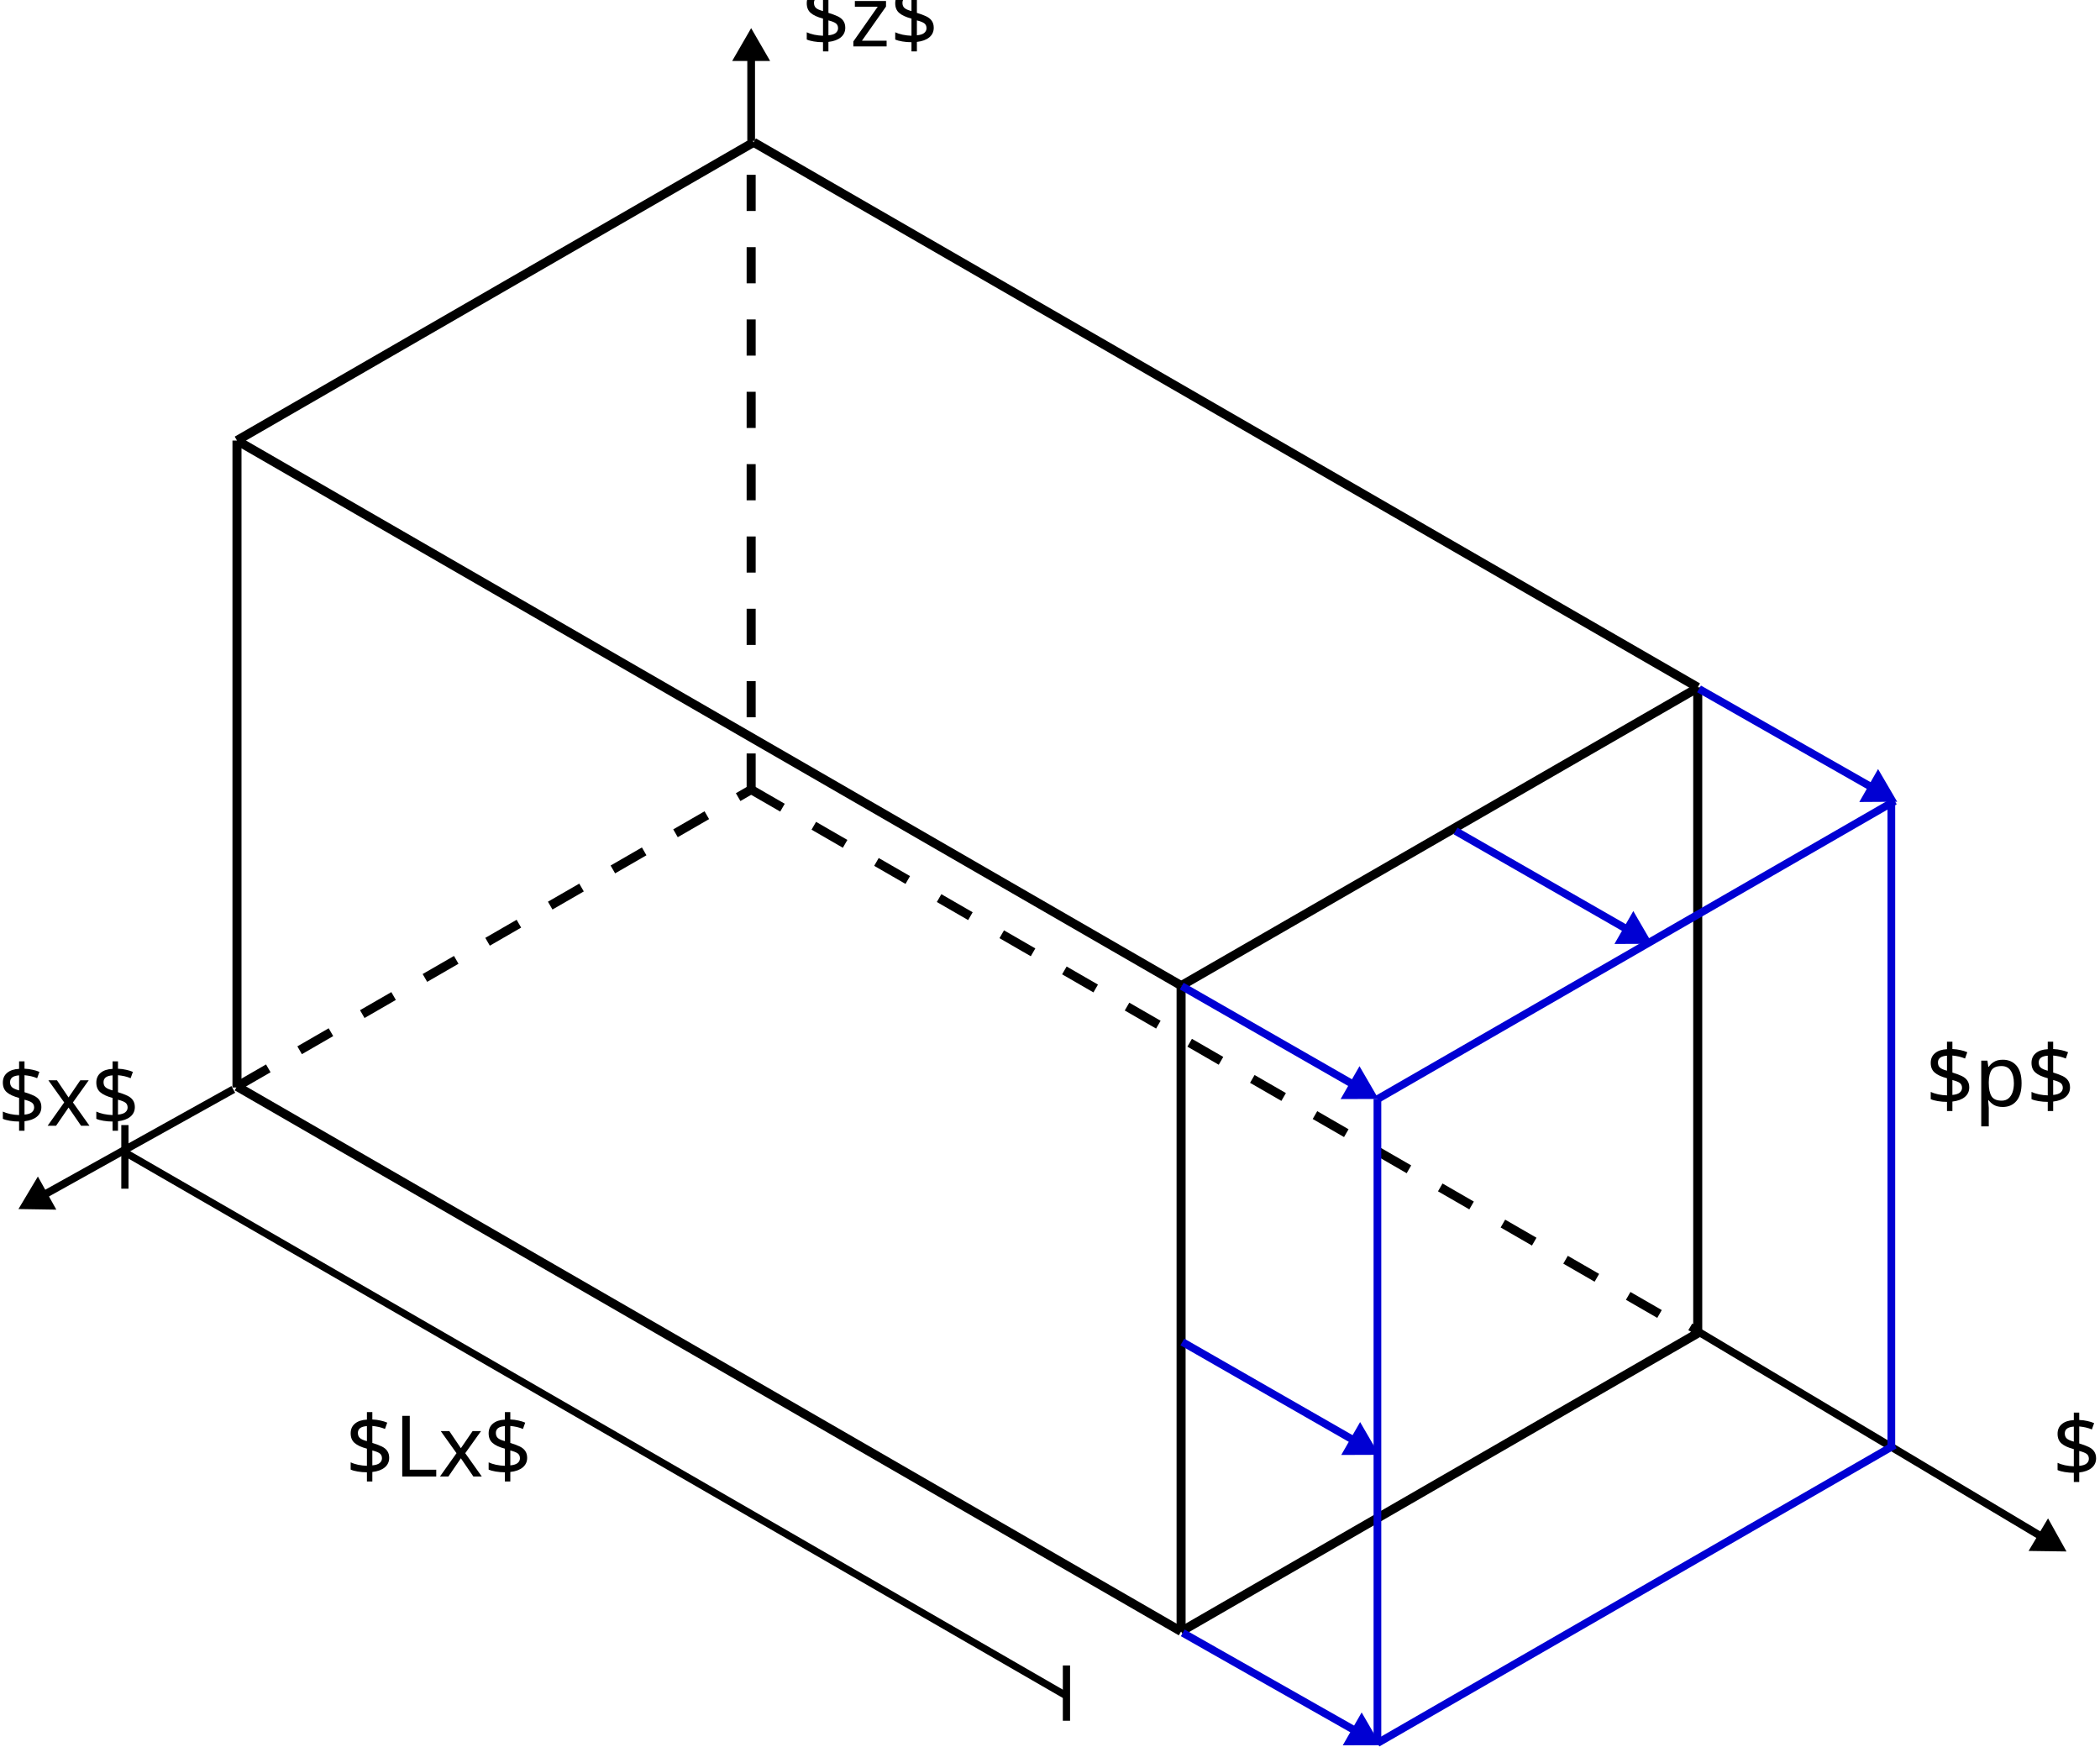
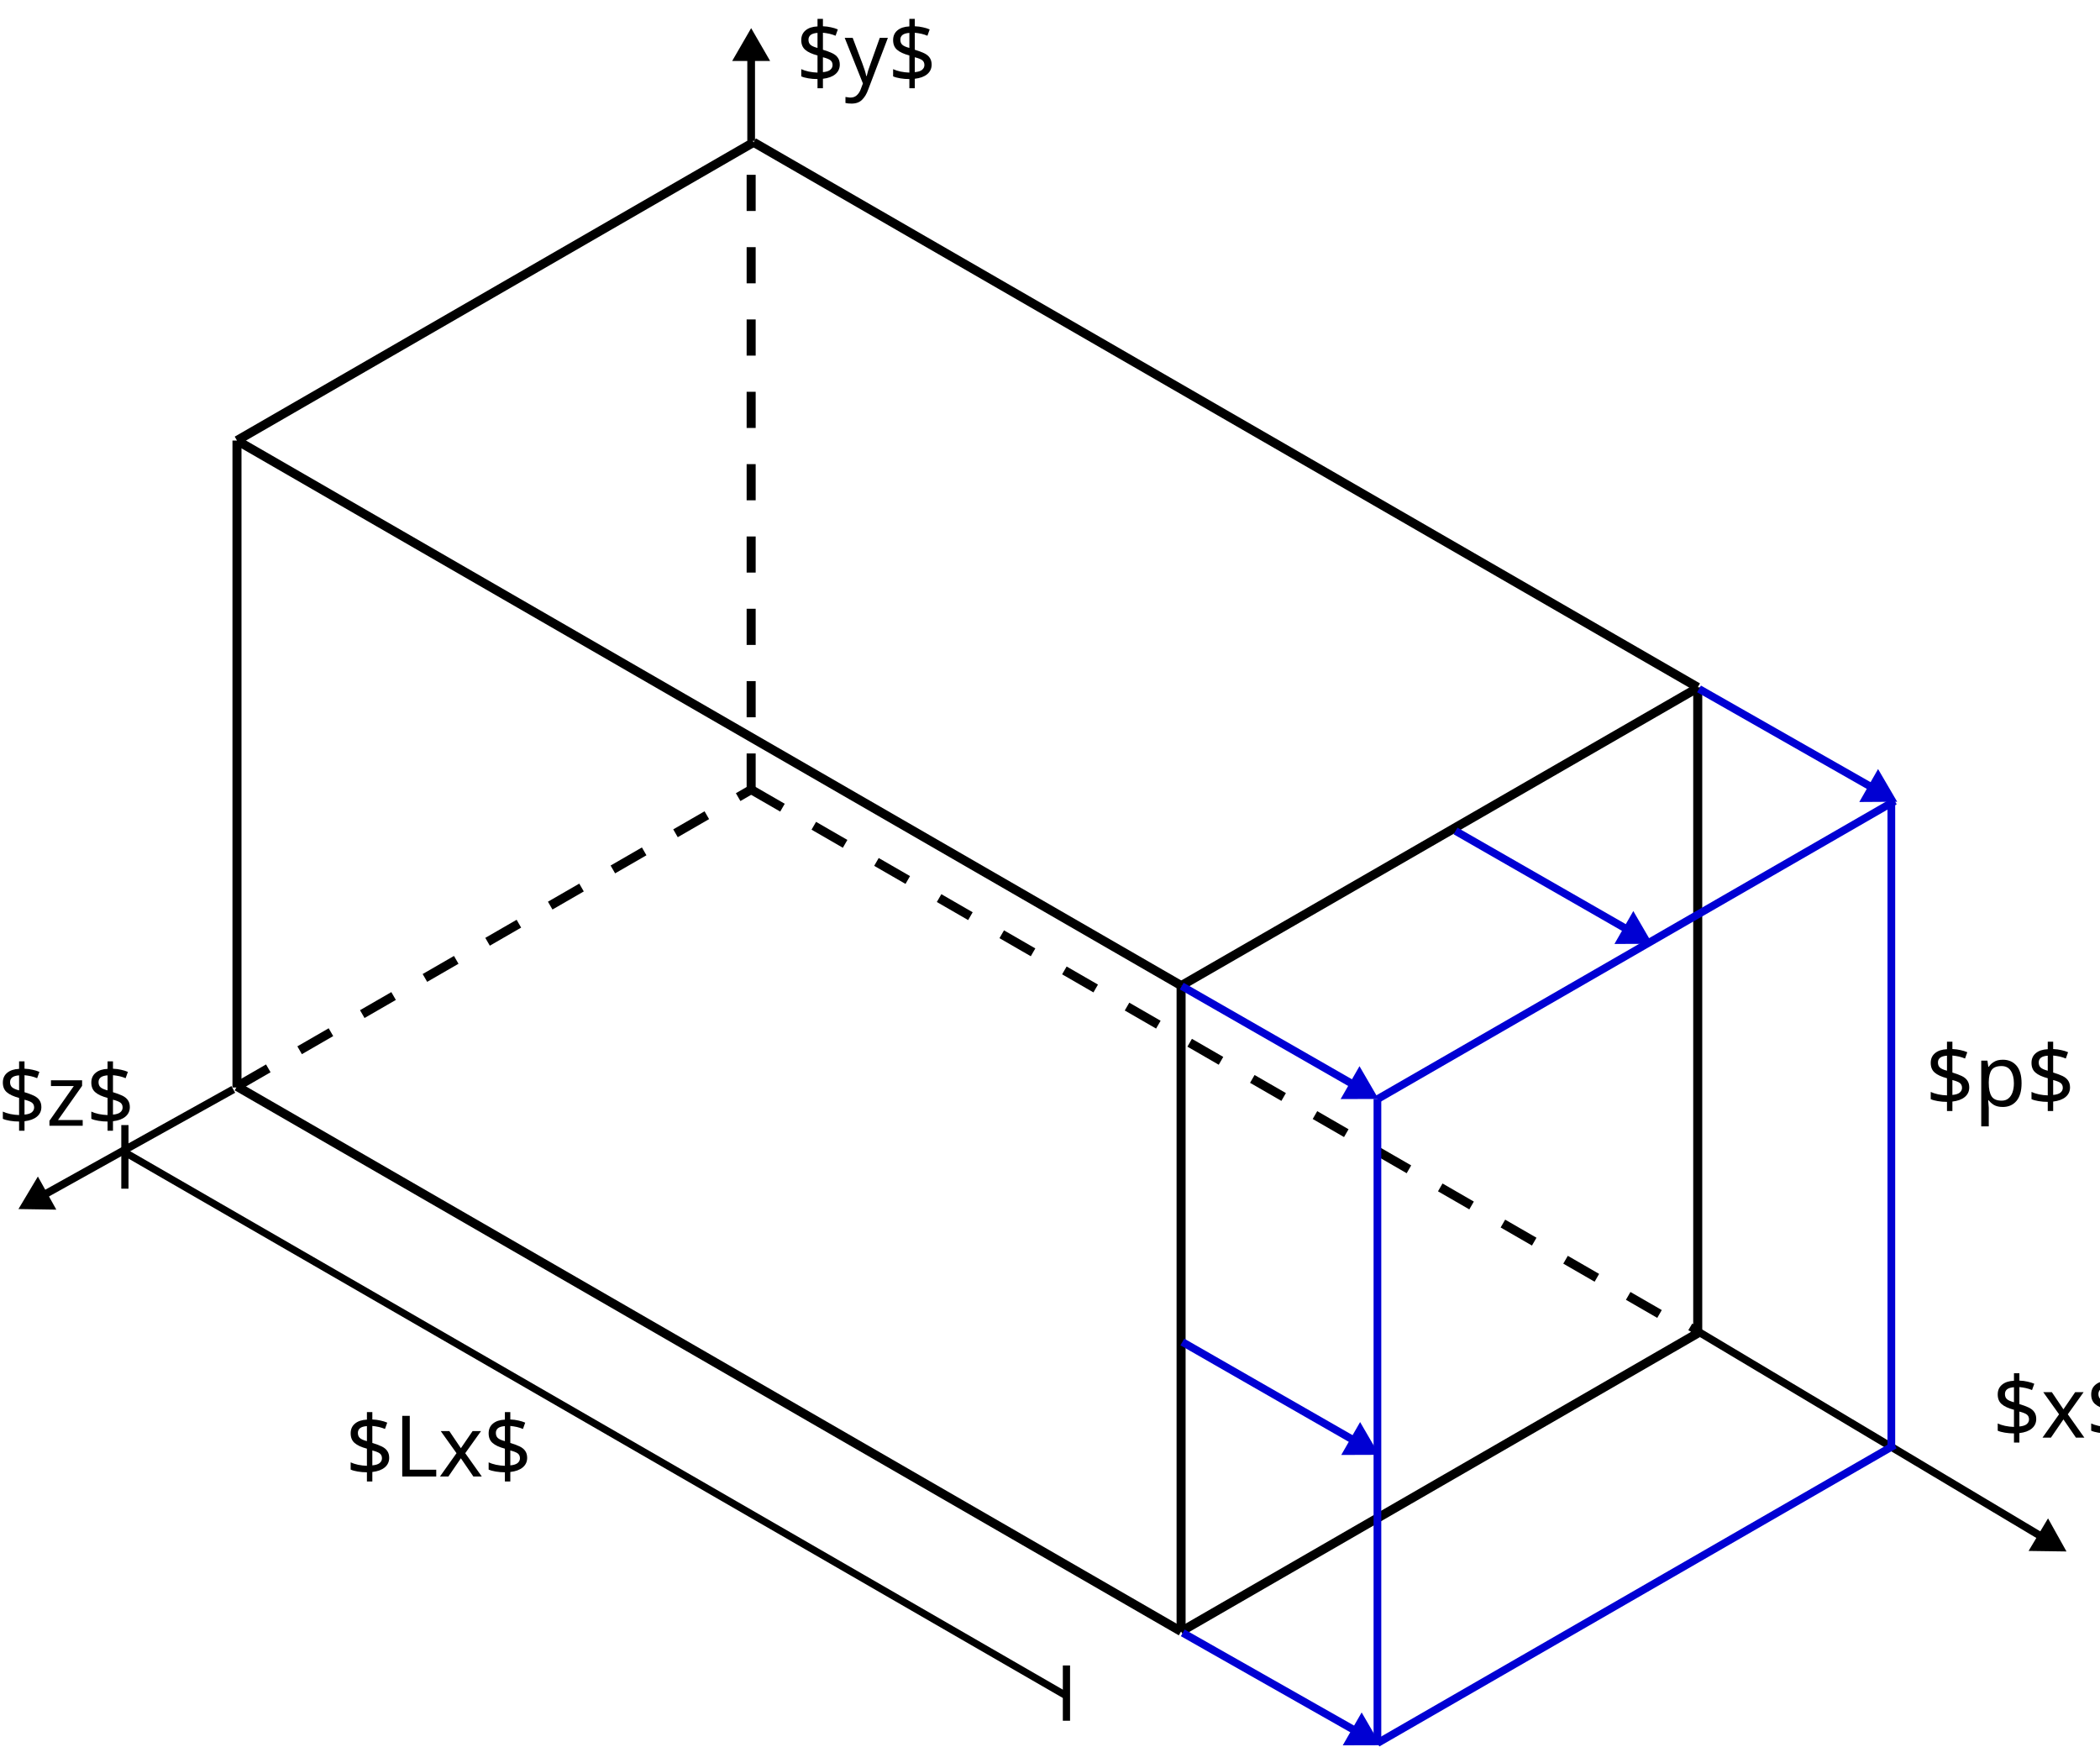
<svg xmlns="http://www.w3.org/2000/svg" width="61.547mm" height="51.191mm" viewBox="0 0 218.08 181.386" id="svg2" version="1.1">
  <defs id="defs4">
    <marker orient="auto" refY="0" refX="0" id="DiamondS" style="overflow:visible">
      <path id="path3556" d="M 0,-7.071 -7.071,0 0,7.071 7.071,0 Z" style="fill:#000000;fill-opacity:1;fill-rule:evenodd;stroke:#000000;stroke-width:1pt;stroke-opacity:1" transform="scale(0.2)" />
    </marker>
    <marker style="overflow:visible" id="marker2859" refX="0" refY="0" orient="auto">
      <path transform="scale(0.4)" style="fill:#0000d3;fill-opacity:1;fill-rule:evenodd;stroke:#0000d3;stroke-width:1pt;stroke-opacity:1" d="M 5.77,0 -2.88,5 V -5 Z" id="path2857" />
    </marker>
    <marker style="overflow:visible" id="marker2829" refX="0" refY="0" orient="auto">
      <path transform="scale(0.4)" style="fill:#0000d3;fill-opacity:1;fill-rule:evenodd;stroke:#0000d3;stroke-width:1pt;stroke-opacity:1" d="M 5.77,0 -2.88,5 V -5 Z" id="path2827" />
    </marker>
    <marker style="overflow:visible" id="marker2753" refX="0" refY="0" orient="auto">
      <path transform="scale(0.4)" style="fill:#0000d3;fill-opacity:1;fill-rule:evenodd;stroke:#0000d3;stroke-width:1pt;stroke-opacity:1" d="M 5.77,0 -2.88,5 V -5 Z" id="path2751" />
    </marker>
    <marker style="overflow:visible" id="marker2689" refX="0" refY="0" orient="auto">
      <path transform="scale(0.4)" style="fill:#000000;fill-opacity:1;fill-rule:evenodd;stroke:#000000;stroke-width:1pt;stroke-opacity:1" d="M 5.77,0 -2.88,5 V -5 Z" id="path2687" />
    </marker>
    <marker style="overflow:visible" id="marker1765" refX="0" refY="0" orient="auto">
      <path transform="scale(0.4)" style="fill:#000000;fill-opacity:1;fill-rule:evenodd;stroke:#000000;stroke-width:1pt;stroke-opacity:1" d="M 5.77,0 -2.88,5 V -5 Z" id="path1763" />
    </marker>
    <marker style="overflow:visible" id="marker1746" refX="0" refY="0" orient="auto">
      <path transform="scale(0.4)" style="fill:#000000;fill-opacity:1;fill-rule:evenodd;stroke:#000000;stroke-width:1pt;stroke-opacity:1" d="M 5.77,0 -2.88,5 V -5 Z" id="path1744" />
    </marker>
    <marker orient="auto" refY="0" refX="0" id="marker1687" style="overflow:visible">
      <path id="path1685" d="M 5.77,0 -2.88,5 V -5 Z" style="fill:#000000;fill-opacity:1;fill-rule:evenodd;stroke:#000000;stroke-width:1pt;stroke-opacity:1" transform="scale(0.4)" />
    </marker>
    <linearGradient id="linearGradient4619">
      <stop style="stop-color:#000000;stop-opacity:1;" offset="0" id="stop4621" />
    </linearGradient>
    <marker style="overflow:visible" id="marker96594" refX="0" refY="0" orient="auto">
      <path transform="scale(0.4)" style="fill:#f8f8f8;fill-opacity:1;fill-rule:evenodd;stroke:#f8f8f8;stroke-width:1pt;stroke-opacity:1" d="M 5.77,0 -2.88,5 V -5 Z" id="path96596" />
    </marker>
    <marker style="overflow:visible" id="marker94906" refX="0" refY="0" orient="auto">
      <path transform="scale(0.4)" style="fill:#000000;fill-opacity:1;fill-rule:evenodd;stroke:#000000;stroke-width:1pt;stroke-opacity:1" d="M 5.77,0 -2.88,5 V -5 Z" id="path94908" />
    </marker>
    <marker style="overflow:visible" id="marker92544" refX="0" refY="0" orient="auto">
      <path transform="scale(0.4)" style="fill:#000000;fill-opacity:1;fill-rule:evenodd;stroke:#000000;stroke-width:1pt;stroke-opacity:1" d="M 5.77,0 -2.88,5 V -5 Z" id="path92546" />
    </marker>
    <marker orient="auto" refY="0" refX="0" id="marker36288" style="overflow:visible">
      <path id="path36290" d="M 5.77,0 -2.88,5 V -5 Z" style="fill:#000000;fill-opacity:1;fill-rule:evenodd;stroke:#000000;stroke-width:1pt;stroke-opacity:1" transform="scale(0.4)" />
    </marker>
    <marker style="overflow:visible" id="marker5298" refX="0" refY="0" orient="auto">
      <path transform="scale(0.4)" style="fill:#000000;fill-opacity:1;fill-rule:evenodd;stroke:#000000;stroke-width:1pt;stroke-opacity:1" d="M 5.77,0 -2.88,5 V -5 Z" id="path5300" />
    </marker>
    <marker orient="auto" refY="0" refX="0" id="Tail" style="overflow:visible">
      <g id="g4331" transform="scale(-1.2)" style="fill:#000000;fill-opacity:1;stroke:#000000;stroke-opacity:1">
        <path id="path4333" d="M -3.805,-3.959 0.544,0" style="fill:#000000;fill-opacity:1;fill-rule:evenodd;stroke:#000000;stroke-width:0.8;stroke-linecap:round;stroke-opacity:1" />
        <path id="path4335" d="M -1.287,-3.959 3.062,0" style="fill:#000000;fill-opacity:1;fill-rule:evenodd;stroke:#000000;stroke-width:0.8;stroke-linecap:round;stroke-opacity:1" />
        <path id="path4337" d="M 1.305,-3.959 5.654,0" style="fill:#000000;fill-opacity:1;fill-rule:evenodd;stroke:#000000;stroke-width:0.8;stroke-linecap:round;stroke-opacity:1" />
        <path id="path4339" d="M -3.805,4.178 0.544,0.22" style="fill:#000000;fill-opacity:1;fill-rule:evenodd;stroke:#000000;stroke-width:0.8;stroke-linecap:round;stroke-opacity:1" />
        <path id="path4341" d="M -1.287,4.178 3.062,0.22" style="fill:#000000;fill-opacity:1;fill-rule:evenodd;stroke:#000000;stroke-width:0.8;stroke-linecap:round;stroke-opacity:1" />
        <path id="path4343" d="M 1.305,4.178 5.654,0.22" style="fill:#000000;fill-opacity:1;fill-rule:evenodd;stroke:#000000;stroke-width:0.8;stroke-linecap:round;stroke-opacity:1" />
      </g>
    </marker>
    <marker orient="auto" refY="0" refX="0" id="Arrow1Lstart" style="overflow:visible">
      <path id="path4295" d="M 0,0 5,-5 -12.5,0 5,5 Z" style="fill:#000000;fill-opacity:1;fill-rule:evenodd;stroke:#000000;stroke-width:1pt;stroke-opacity:1" transform="matrix(0.8,0,0,0.8,10,0)" />
    </marker>
    <marker orient="auto" refY="0" refX="0" id="Arrow1Lend" style="overflow:visible">
      <path id="path4298" d="M 0,0 5,-5 -12.5,0 5,5 Z" style="fill:#000000;fill-opacity:1;fill-rule:evenodd;stroke:#000000;stroke-width:1pt;stroke-opacity:1" transform="matrix(-0.8,0,0,-0.8,-10,0)" />
    </marker>
    <marker orient="auto" refY="0" refX="0" id="TriangleOutM-8" style="overflow:visible">
      <path id="path4440-4" d="M 5.77,0 -2.88,5 V -5 Z" style="fill:#000000;fill-opacity:1;fill-rule:evenodd;stroke:#000000;stroke-width:1pt;stroke-opacity:1" transform="scale(0.4)" />
    </marker>
    <marker style="overflow:visible" id="marker5298-7" refX="0" refY="0" orient="auto">
      <path transform="scale(0.4)" style="fill:#000000;fill-opacity:1;fill-rule:evenodd;stroke:#000000;stroke-width:1pt;stroke-opacity:1" d="M 5.77,0 -2.88,5 V -5 Z" id="path5300-5" />
    </marker>
    <marker style="overflow:visible" id="marker5298-7-0" refX="0" refY="0" orient="auto">
      <path transform="scale(0.4)" style="fill:#000000;fill-opacity:1;fill-rule:evenodd;stroke:#000000;stroke-width:1pt;stroke-opacity:1" d="M 5.77,0 -2.88,5 V -5 Z" id="path5300-5-5" />
    </marker>
    <marker style="overflow:visible" id="marker5298-7-0-0" refX="0" refY="0" orient="auto">
      <path transform="scale(0.4)" style="fill:#000000;fill-opacity:1;fill-rule:evenodd;stroke:#000000;stroke-width:1pt;stroke-opacity:1" d="M 5.77,0 -2.88,5 V -5 Z" id="path5300-5-5-1" />
    </marker>
    <marker style="overflow:visible" id="marker5298-7-0-0-4" refX="0" refY="0" orient="auto">
      <path transform="scale(0.4)" style="fill:#000000;fill-opacity:1;fill-rule:evenodd;stroke:#000000;stroke-width:1pt;stroke-opacity:1" d="M 5.77,0 -2.88,5 V -5 Z" id="path5300-5-5-1-8" />
    </marker>
    <marker style="overflow:visible" id="marker5298-7-0-5" refX="0" refY="0" orient="auto">
      <path transform="scale(0.4)" style="fill:#000000;fill-opacity:1;fill-rule:evenodd;stroke:#000000;stroke-width:1pt;stroke-opacity:1" d="M 5.77,0 -2.88,5 V -5 Z" id="path5300-5-5-3" />
    </marker>
    <marker style="overflow:visible" id="marker5298-7-7" refX="0" refY="0" orient="auto">
      <path transform="scale(0.4)" style="fill:#000000;fill-opacity:1;fill-rule:evenodd;stroke:#000000;stroke-width:1pt;stroke-opacity:1" d="M 5.77,0 -2.88,5 V -5 Z" id="path5300-5-3" />
    </marker>
    <marker style="overflow:visible" id="marker5298-72" refX="0" refY="0" orient="auto">
      <path transform="scale(0.4)" style="fill:#000000;fill-opacity:1;fill-rule:evenodd;stroke:#000000;stroke-width:1pt;stroke-opacity:1" d="M 5.77,0 -2.88,5 V -5 Z" id="path5300-0" />
    </marker>
    <marker style="overflow:visible" id="marker5298-7-0-0-8-5" refX="0" refY="0" orient="auto">
      <path transform="scale(0.4)" style="fill:#000000;fill-opacity:1;fill-rule:evenodd;stroke:#000000;stroke-width:1pt;stroke-opacity:1" d="M 5.77,0 -2.88,5 V -5 Z" id="path5300-5-5-1-5-5" />
    </marker>
    <marker style="overflow:visible" id="marker5298-7-0-0-8-4" refX="0" refY="0" orient="auto">
      <path transform="scale(0.4)" style="fill:#000000;fill-opacity:1;fill-rule:evenodd;stroke:#000000;stroke-width:1pt;stroke-opacity:1" d="M 5.77,0 -2.88,5 V -5 Z" id="path5300-5-5-1-5-4" />
    </marker>
    <marker style="overflow:visible" id="marker5298-7-0-0-8-1" refX="0" refY="0" orient="auto">
      <path transform="scale(0.4)" style="fill:#000000;fill-opacity:1;fill-rule:evenodd;stroke:#000000;stroke-width:1pt;stroke-opacity:1" d="M 5.77,0 -2.88,5 V -5 Z" id="path5300-5-5-1-5-6" />
    </marker>
    <marker style="overflow:visible" id="marker5298-7-0-0-8-45" refX="0" refY="0" orient="auto">
      <path transform="scale(0.4)" style="fill:#000000;fill-opacity:1;fill-rule:evenodd;stroke:#000000;stroke-width:1pt;stroke-opacity:1" d="M 5.77,0 -2.88,5 V -5 Z" id="path5300-5-5-1-5-43" />
    </marker>
    <marker style="overflow:visible" id="marker5298-7-0-0-8-51" refX="0" refY="0" orient="auto">
      <path transform="scale(0.4)" style="fill:#000000;fill-opacity:1;fill-rule:evenodd;stroke:#000000;stroke-width:1pt;stroke-opacity:1" d="M 5.77,0 -2.88,5 V -5 Z" id="path5300-5-5-1-5-17" />
    </marker>
    <marker style="overflow:visible" id="marker5298-7-0-0-8-50" refX="0" refY="0" orient="auto">
      <path transform="scale(0.4)" style="fill:#000000;fill-opacity:1;fill-rule:evenodd;stroke:#000000;stroke-width:1pt;stroke-opacity:1" d="M 5.77,0 -2.88,5 V -5 Z" id="path5300-5-5-1-5-47" />
    </marker>
    <marker style="overflow:visible" id="marker5298-7-0-0-8-5-4" refX="0" refY="0" orient="auto">
      <path transform="scale(0.4)" style="fill:#000000;fill-opacity:1;fill-rule:evenodd;stroke:#000000;stroke-width:1pt;stroke-opacity:1" d="M 5.77,0 -2.88,5 V -5 Z" id="path5300-5-5-1-5-5-5" />
    </marker>
    <marker style="overflow:visible" id="marker5298-7-0-0-8-0" refX="0" refY="0" orient="auto">
      <path transform="scale(0.4)" style="fill:#000000;fill-opacity:1;fill-rule:evenodd;stroke:#000000;stroke-width:1pt;stroke-opacity:1" d="M 5.77,0 -2.88,5 V -5 Z" id="path5300-5-5-1-5-9" />
    </marker>
    <marker style="overflow:visible" id="marker5298-7-0-0-8-74" refX="0" refY="0" orient="auto">
      <path transform="scale(0.4)" style="fill:#000000;fill-opacity:1;fill-rule:evenodd;stroke:#000000;stroke-width:1pt;stroke-opacity:1" d="M 5.77,0 -2.88,5 V -5 Z" id="path5300-5-5-1-5-7" />
    </marker>
    <marker style="overflow:visible" id="marker5298-7-0-0-8-8" refX="0" refY="0" orient="auto">
      <path transform="scale(0.4)" style="fill:#000000;fill-opacity:1;fill-rule:evenodd;stroke:#000000;stroke-width:1pt;stroke-opacity:1" d="M 5.77,0 -2.88,5 V -5 Z" id="path5300-5-5-1-5-3" />
    </marker>
    <marker style="overflow:visible" id="marker5298-7-0-0-8-3" refX="0" refY="0" orient="auto">
      <path transform="scale(0.4)" style="fill:#000000;fill-opacity:1;fill-rule:evenodd;stroke:#000000;stroke-width:1pt;stroke-opacity:1" d="M 5.77,0 -2.88,5 V -5 Z" id="path5300-5-5-1-5-56" />
    </marker>
    <marker style="overflow:visible" id="marker5298-7-0-0-8-33" refX="0" refY="0" orient="auto">
      <path transform="scale(0.4)" style="fill:#000000;fill-opacity:1;fill-rule:evenodd;stroke:#000000;stroke-width:1pt;stroke-opacity:1" d="M 5.77,0 -2.88,5 V -5 Z" id="path5300-5-5-1-5-48" />
    </marker>
    <marker style="overflow:visible" id="marker5298-7-0-0-8-84" refX="0" refY="0" orient="auto">
      <path transform="scale(0.4)" style="fill:#000000;fill-opacity:1;fill-rule:evenodd;stroke:#000000;stroke-width:1pt;stroke-opacity:1" d="M 5.77,0 -2.88,5 V -5 Z" id="path5300-5-5-1-5-2" />
    </marker>
    <marker style="overflow:visible" id="marker5298-7-0-0-8-73" refX="0" refY="0" orient="auto">
      <path transform="scale(0.4)" style="fill:#000000;fill-opacity:1;fill-rule:evenodd;stroke:#000000;stroke-width:1pt;stroke-opacity:1" d="M 5.77,0 -2.88,5 V -5 Z" id="path5300-5-5-1-5-11" />
    </marker>
    <marker orient="auto" refY="0" refX="0" id="marker55288-2" style="overflow:visible">
      <path id="path55290-4" d="M 5.77,0 -2.88,5 V -5 Z" style="fill:#000000;fill-opacity:1;fill-rule:evenodd;stroke:#000000;stroke-width:1pt;stroke-opacity:1" transform="scale(0.4)" />
    </marker>
    <marker orient="auto" refY="0" refX="0" id="marker55288-0" style="overflow:visible">
      <path id="path55290-8" d="M 5.77,0 -2.88,5 V -5 Z" style="fill:#000000;fill-opacity:1;fill-rule:evenodd;stroke:#000000;stroke-width:1pt;stroke-opacity:1" transform="scale(0.4)" />
    </marker>
    <marker orient="auto" refY="0" refX="0" id="marker63824-6" style="overflow:visible">
      <path id="path63826-8" d="M 5.77,0 -2.88,5 V -5 Z" style="fill:#000000;fill-opacity:1;fill-rule:evenodd;stroke:#000000;stroke-width:1pt;stroke-opacity:1" transform="scale(0.4)" />
    </marker>
    <marker orient="auto" refY="0" refX="0" id="marker63824-7" style="overflow:visible">
      <path id="path63826-7" d="M 5.77,0 -2.88,5 V -5 Z" style="fill:#000000;fill-opacity:1;fill-rule:evenodd;stroke:#000000;stroke-width:1pt;stroke-opacity:1" transform="scale(0.4)" />
    </marker>
    <marker style="overflow:visible" id="marker94719" refX="0" refY="0" orient="auto">
      <path transform="scale(0.4)" style="fill:#000000;fill-opacity:1;fill-rule:evenodd;stroke:#000000;stroke-width:1pt;stroke-opacity:1" d="M 5.77,0 -2.88,5 V -5 Z" id="path94721" />
    </marker>
    <marker style="overflow:visible" id="marker94719-3" refX="0" refY="0" orient="auto">
      <path transform="scale(0.4)" style="fill:#000000;fill-opacity:1;fill-rule:evenodd;stroke:#000000;stroke-width:1pt;stroke-opacity:1" d="M 5.77,0 -2.88,5 V -5 Z" id="path94721-8" />
    </marker>
    <marker style="overflow:visible" id="marker5298-7-0-0-2" refX="0" refY="0" orient="auto">
      <path transform="scale(0.4)" style="fill:#000000;fill-opacity:1;fill-rule:evenodd;stroke:#000000;stroke-width:1pt;stroke-opacity:1" d="M 5.77,0 -2.88,5 V -5 Z" id="path5300-5-5-1-89" />
    </marker>
    <marker style="overflow:visible" id="marker5298-7-0-7" refX="0" refY="0" orient="auto">
      <path transform="scale(0.4)" style="fill:#000000;fill-opacity:1;fill-rule:evenodd;stroke:#000000;stroke-width:1pt;stroke-opacity:1" d="M 5.77,0 -2.88,5 V -5 Z" id="path5300-5-5-8" />
    </marker>
    <marker style="overflow:visible" id="marker5298-7-73" refX="0" refY="0" orient="auto">
      <path transform="scale(0.4)" style="fill:#000000;fill-opacity:1;fill-rule:evenodd;stroke:#000000;stroke-width:1pt;stroke-opacity:1" d="M 5.77,0 -2.88,5 V -5 Z" id="path5300-5-1" />
    </marker>
    <marker style="overflow:visible" id="marker5298-1" refX="0" refY="0" orient="auto">
      <path transform="scale(0.4)" style="fill:#000000;fill-opacity:1;fill-rule:evenodd;stroke:#000000;stroke-width:1pt;stroke-opacity:1" d="M 5.77,0 -2.88,5 V -5 Z" id="path5300-50" />
    </marker>
    <marker style="overflow:visible" id="marker5298-7-8-7" refX="0" refY="0" orient="auto">
      <path transform="scale(0.4)" style="fill:#000000;fill-opacity:1;fill-rule:evenodd;stroke:#000000;stroke-width:1pt;stroke-opacity:1" d="M 5.77,0 -2.88,5 V -5 Z" id="path5300-5-7-5" />
    </marker>
    <marker style="overflow:visible" id="marker5298-7-8-7-3" refX="0" refY="0" orient="auto">
      <path transform="scale(0.4)" style="fill:#000000;fill-opacity:1;fill-rule:evenodd;stroke:#000000;stroke-width:1pt;stroke-opacity:1" d="M 5.77,0 -2.88,5 V -5 Z" id="path5300-5-7-5-5" />
    </marker>
    <marker style="overflow:visible" id="marker5298-7-8-3" refX="0" refY="0" orient="auto">
      <path transform="scale(0.4)" style="fill:#000000;fill-opacity:1;fill-rule:evenodd;stroke:#000000;stroke-width:1pt;stroke-opacity:1" d="M 5.77,0 -2.88,5 V -5 Z" id="path5300-5-7-6" />
    </marker>
    <marker orient="auto" refY="0" refX="0" id="marker1687-3" style="overflow:visible">
      <path id="path1685-5" d="M 5.77,0 -2.88,5 V -5 Z" style="fill:#000000;fill-opacity:1;fill-rule:evenodd;stroke:#000000;stroke-width:1pt;stroke-opacity:1" transform="scale(0.4)" />
    </marker>
    <marker orient="auto" refY="0" refX="0" id="marker1687-2" style="overflow:visible">
      <path id="path1685-9" d="M 5.77,0 -2.88,5 V -5 Z" style="fill:#000000;fill-opacity:1;fill-rule:evenodd;stroke:#000000;stroke-width:1pt;stroke-opacity:1" transform="scale(0.4)" />
    </marker>
    <marker style="overflow:visible" id="marker2753-0" refX="0" refY="0" orient="auto">
      <path transform="scale(0.4)" style="fill:#0000d3;fill-opacity:1;fill-rule:evenodd;stroke:#0000d3;stroke-width:1pt;stroke-opacity:1" d="M 5.77,0 -2.88,5 V -5 Z" id="path2751-6" />
    </marker>
    <marker orient="auto" refY="0" refX="0" id="marker2799-6" style="overflow:visible">
      <path id="path2797-1" d="M 5.77,0 -2.88,5 V -5 Z" style="fill:#0000d3;fill-opacity:1;fill-rule:evenodd;stroke:#0000d3;stroke-width:1pt;stroke-opacity:1" transform="scale(0.4)" />
    </marker>
    <marker style="overflow:visible" id="marker2753-3" refX="0" refY="0" orient="auto">
      <path transform="scale(0.4)" style="fill:#0000d3;fill-opacity:1;fill-rule:evenodd;stroke:#0000d3;stroke-width:1pt;stroke-opacity:1" d="M 5.77,0 -2.88,5 V -5 Z" id="path2751-67" />
    </marker>
    <marker style="overflow:visible" id="marker2753-35" refX="0" refY="0" orient="auto">
      <path transform="scale(0.4)" style="fill:#0000d3;fill-opacity:1;fill-rule:evenodd;stroke:#0000d3;stroke-width:1pt;stroke-opacity:1" d="M 5.77,0 -2.88,5 V -5 Z" id="path2751-62" />
    </marker>
  </defs>
  <g id="layer1" transform="translate(-219.6815,-597.9596)">
    <path style="opacity:1;vector-effect:none;fill:none;fill-opacity:1;stroke:#000000;stroke-width:0.8;stroke-linecap:butt;stroke-linejoin:miter;stroke-miterlimit:1;stroke-dasharray:none;stroke-dashoffset:0;stroke-opacity:1;marker-end:url(#marker1687)" d="m 395.214,735.767 c 37.116,22.163 37.116,22.163 37.116,22.163" id="path1661" />
    <path style="opacity:1;vector-effect:none;fill:none;fill-opacity:1;stroke:#000000;stroke-width:0.8;stroke-linecap:butt;stroke-linejoin:miter;stroke-miterlimit:1;stroke-dasharray:none;stroke-dashoffset:0;stroke-opacity:1;marker-end:url(#marker1746)" d="m 243.909,711.106 c -20.327,11.32 -20.327,11.32 -20.327,11.32" id="path1703" />
    <path style="opacity:1;vector-effect:none;fill:none;fill-opacity:1;stroke:#000000;stroke-width:0.8;stroke-linecap:butt;stroke-linejoin:miter;stroke-miterlimit:1;stroke-dasharray:none;stroke-dashoffset:0;stroke-opacity:1;marker-end:url(#marker1765)" d="m 297.687,612.59 c 0,-9.434 0,-9.434 0,-9.434" id="path1750" />
    <path style="fill:none;stroke:#000000;stroke-width:0.938px;stroke-linecap:butt;stroke-linejoin:miter;stroke-opacity:1" d="m 297.943,612.738 c -53.652,30.976 -53.652,30.976 -53.652,30.976" id="path1769" />
    <path style="fill:none;stroke:#000000;stroke-width:0.938px;stroke-linecap:butt;stroke-linejoin:miter;stroke-opacity:1" d="m 244.291,643.714 c 98.044,56.605 98.044,56.605 98.044,56.605" id="path1771" />
    <path style="fill:none;stroke:#000000;stroke-width:0.938px;stroke-linecap:butt;stroke-linejoin:miter;stroke-opacity:1" d="m 244.291,643.714 c 0,67.193 0,67.193 0,67.193" id="path1788" />
    <path style="fill:none;stroke:#000000;stroke-width:0.938px;stroke-linecap:butt;stroke-linejoin:miter;stroke-opacity:1" d="m 244.291,710.796 98.044,56.605" id="path1792" />
    <path style="fill:none;stroke:#000000;stroke-width:0.939;stroke-linecap:butt;stroke-linejoin:miter;stroke-miterlimit:4;stroke-dasharray:3.756, 3.756;stroke-dashoffset:0;stroke-opacity:1" d="m 244.291,710.796 53.396,-30.828" id="path1840" />
    <path style="fill:none;stroke:#000000;stroke-width:0.938px;stroke-linecap:butt;stroke-linejoin:miter;stroke-opacity:1" d="M 342.335,767.401 395.987,736.425" id="path1851" />
    <path style="fill:none;stroke:#000000;stroke-width:0.938px;stroke-linecap:butt;stroke-linejoin:miter;stroke-opacity:1" d="m 342.335,767.401 c 0,-67.081 0,-67.081 0,-67.081" id="path1853" />
    <path style="fill:none;stroke:#000000;stroke-width:0.938px;stroke-linecap:butt;stroke-linejoin:miter;stroke-opacity:1" d="m 342.345,700.333 c 53.693,-30.965 53.693,-30.965 53.693,-30.965" id="path1855" />
    <path style="fill:none;stroke:#000000;stroke-width:0.938px;stroke-linecap:butt;stroke-linejoin:miter;stroke-opacity:1" d="m 395.987,736.425 c 0,-67.081 0,-67.081 0,-67.081" id="path1857" />
    <path style="fill:none;stroke:#000000;stroke-width:0.938px;stroke-linecap:butt;stroke-linejoin:miter;stroke-opacity:1" d="M 395.987,669.344 C 297.943,612.738 297.943,612.738 297.943,612.738" id="path1859" />
    <path style="opacity:1;vector-effect:none;fill:none;fill-opacity:1;stroke:#000000;stroke-width:0.939;stroke-linecap:butt;stroke-linejoin:miter;stroke-miterlimit:4;stroke-dasharray:3.756, 3.756;stroke-dashoffset:0;stroke-opacity:1" d="m 297.687,679.967 c 0,-67.081 0,-67.081 0,-67.081" id="path1909" />
    <path style="opacity:1;vector-effect:none;fill:none;fill-opacity:1;stroke:#000000;stroke-width:0.939;stroke-linecap:butt;stroke-linejoin:miter;stroke-miterlimit:4;stroke-dasharray:3.756, 3.756;stroke-dashoffset:0;stroke-opacity:1" d="m 297.687,679.967 c 98.044,56.605 98.044,56.605 98.044,56.605" id="path1939" />
    <path style="opacity:1;vector-effect:none;fill:none;fill-opacity:1;stroke:#0000d3;stroke-width:0.8;stroke-linecap:butt;stroke-linejoin:miter;stroke-miterlimit:1;stroke-dasharray:none;stroke-dashoffset:0;stroke-opacity:1;marker-end:url(#marker2753)" d="M 342.4,700.375 C 360.866,710.965 360.866,710.965 360.866,710.965" id="path2725" />
    <path style="opacity:1;vector-effect:none;fill:none;fill-opacity:1;stroke:#0000d3;stroke-width:0.8;stroke-linecap:butt;stroke-linejoin:miter;stroke-miterlimit:1;stroke-dasharray:none;stroke-dashoffset:0;stroke-opacity:1" d="m 362.737,712.11 c 53.713,-30.963 53.713,-30.963 53.713,-30.963" id="path2761" />
    <path style="opacity:1;vector-effect:none;fill:none;fill-opacity:1;stroke:#0000d3;stroke-width:0.8;stroke-linecap:butt;stroke-linejoin:miter;stroke-miterlimit:1;stroke-dasharray:none;stroke-dashoffset:0;stroke-opacity:1;marker-end:url(#marker2829)" d="m 396.121,669.509 c 18.605,10.596 18.605,10.596 18.605,10.596" id="path2769" />
    <path style="opacity:1;vector-effect:none;fill:none;fill-opacity:1;stroke:#0000d3;stroke-width:0.8;stroke-linecap:butt;stroke-linejoin:miter;stroke-miterlimit:1;stroke-dasharray:none;stroke-dashoffset:0;stroke-opacity:1;marker-end:url(#marker2859)" d="m 342.509,767.546 c 18.533,10.513 18.58,10.54 18.58,10.54" id="path2771" />
    <path style="opacity:1;vector-effect:none;fill:none;fill-opacity:1;stroke:#0000d3;stroke-width:0.8;stroke-linecap:butt;stroke-linejoin:miter;stroke-miterlimit:1;stroke-dasharray:none;stroke-dashoffset:0;stroke-opacity:1" d="m 362.724,712.091 c 0,66.908 0,66.908 0,66.908" id="path2863" />
    <path style="opacity:1;vector-effect:none;fill:none;fill-opacity:1;stroke:#0000d3;stroke-width:0.8;stroke-linecap:butt;stroke-linejoin:miter;stroke-miterlimit:1;stroke-dasharray:none;stroke-dashoffset:0;stroke-opacity:1" d="m 362.724,779 c 53.713,-30.963 53.713,-30.963 53.713,-30.963" id="path2761-2" />
    <path style="opacity:1;vector-effect:none;fill:none;fill-opacity:1;stroke:#0000d3;stroke-width:0.8;stroke-linecap:butt;stroke-linejoin:miter;stroke-miterlimit:1;stroke-dasharray:none;stroke-dashoffset:0;stroke-opacity:1" d="m 416.093,681.326 c 0,66.908 0,66.908 0,66.908" id="path2863-3" />
    <text xml:space="preserve" style="font-style:normal;font-weight:normal;font-size:8.816px;line-height:1.25;font-family:sans-serif;letter-spacing:0px;word-spacing:0px;fill:#000000;fill-opacity:1;stroke:none;stroke-width:0.938" x="255.549" y="751.307" id="text3383">
      <tspan id="tspan3381" x="255.549" y="751.307" style="stroke-width:0.938">$Lx$</tspan>
    </text>
    <text xml:space="preserve" style="font-style:normal;font-weight:normal;font-size:8.816px;line-height:1.25;font-family:sans-serif;letter-spacing:0px;word-spacing:0px;fill:#000000;fill-opacity:1;stroke:none;stroke-width:0.938" x="419.637" y="712.836" id="text3383-7">
      <tspan id="tspan3381-5" x="419.637" y="712.836" style="stroke-width:0.938">$p$</tspan>
    </text>
    <path style="opacity:1;vector-effect:none;fill:none;fill-opacity:1;stroke:#0000d3;stroke-width:0.8;stroke-linecap:butt;stroke-linejoin:miter;stroke-miterlimit:1;stroke-dasharray:none;stroke-dashoffset:0;stroke-opacity:1;marker-end:url(#marker2753-3)" d="m 342.465,737.337 c 18.466,10.59 18.466,10.59 18.466,10.59" id="path2725-5" />
    <path style="opacity:1;vector-effect:none;fill:none;fill-opacity:1;stroke:#0000d3;stroke-width:0.8;stroke-linecap:butt;stroke-linejoin:miter;stroke-miterlimit:1;stroke-dasharray:none;stroke-dashoffset:0;stroke-opacity:1;marker-end:url(#marker2753-35)" d="m 370.836,684.264 c 18.466,10.59 18.466,10.59 18.466,10.59" id="path2725-9" />
    <path style="fill:none;stroke:#000000;stroke-width:0.75;stroke-linecap:butt;stroke-linejoin:miter;stroke-miterlimit:4;stroke-dasharray:none;stroke-opacity:1" d="m 232.272,717.424 98.044,56.605" id="path1792-1" />
    <path style="opacity:1;vector-effect:none;fill:none;fill-opacity:1;stroke:#000000;stroke-width:0.75;stroke-linecap:butt;stroke-linejoin:miter;stroke-miterlimit:4;stroke-dasharray:none;stroke-dashoffset:0;stroke-opacity:1" d="m 232.652,714.811 c 0,6.603 0,6.603 0,6.603" id="path4134" />
    <path style="opacity:1;vector-effect:none;fill:none;fill-opacity:1;stroke:#000000;stroke-width:0.75;stroke-linecap:butt;stroke-linejoin:miter;stroke-miterlimit:4;stroke-dasharray:none;stroke-dashoffset:0;stroke-opacity:1" d="m 330.429,770.936 c 0,5.741 0,5.741 0,5.741" id="path4134-0" />
    <text xml:space="preserve" style="font-style:normal;font-weight:normal;font-size:8.816px;line-height:1.25;font-family:sans-serif;letter-spacing:0px;word-spacing:0px;fill:#000000;fill-opacity:1;stroke:none;stroke-width:0.938" x="219.428" y="714.876" id="text3383-7-9">
-       <tspan id="tspan3381-5-3" x="219.428" y="714.876" style="stroke-width:0.938">$x$</tspan>
-     </text>
-     <text xml:space="preserve" style="font-style:normal;font-weight:normal;font-size:8.816px;line-height:1.25;font-family:sans-serif;letter-spacing:0px;word-spacing:0px;fill:#000000;fill-opacity:1;stroke:none;stroke-width:0.938" x="432.807" y="751.36" id="text3383-7-6">
-       <tspan id="tspan3381-5-0" x="432.807" y="751.36" style="stroke-width:0.938">$y$</tspan>
-     </text>
-     <text xml:space="preserve" style="font-style:normal;font-weight:normal;font-size:8.816px;line-height:1.25;font-family:sans-serif;letter-spacing:0px;word-spacing:0px;fill:#000000;fill-opacity:1;stroke:none;stroke-width:0.938" x="302.914" y="602.781" id="text3383-7-6-6">
-       <tspan id="tspan3381-5-0-2" x="302.914" y="602.781" style="stroke-width:0.938">$z$</tspan>
+       <tspan id="tspan3381-5-3" x="219.428" y="714.876" style="stroke-width:0.938">$z$</tspan>
+     </text>
+     <text xml:space="preserve" style="font-style:normal;font-weight:normal;font-size:8.816px;line-height:1.25;font-family:sans-serif;letter-spacing:0px;word-spacing:0px;fill:#000000;fill-opacity:1;stroke:none;stroke-width:0.938" x="426.594" y="747.27" id="text3383-7-6">
+       <tspan id="tspan3381-5-0" x="426.594" y="747.27" style="stroke-width:0.938">$x$</tspan>
+     </text>
+     <text xml:space="preserve" style="font-style:normal;font-weight:normal;font-size:8.816px;line-height:1.25;font-family:sans-serif;letter-spacing:0px;word-spacing:0px;fill:#000000;fill-opacity:1;stroke:none;stroke-width:0.938" x="302.345" y="606.607" id="text3383-7-6-6">
+       <tspan id="tspan3381-5-0-2" x="302.345" y="606.607" style="stroke-width:0.938">$y$</tspan>
    </text>
  </g>
</svg>
